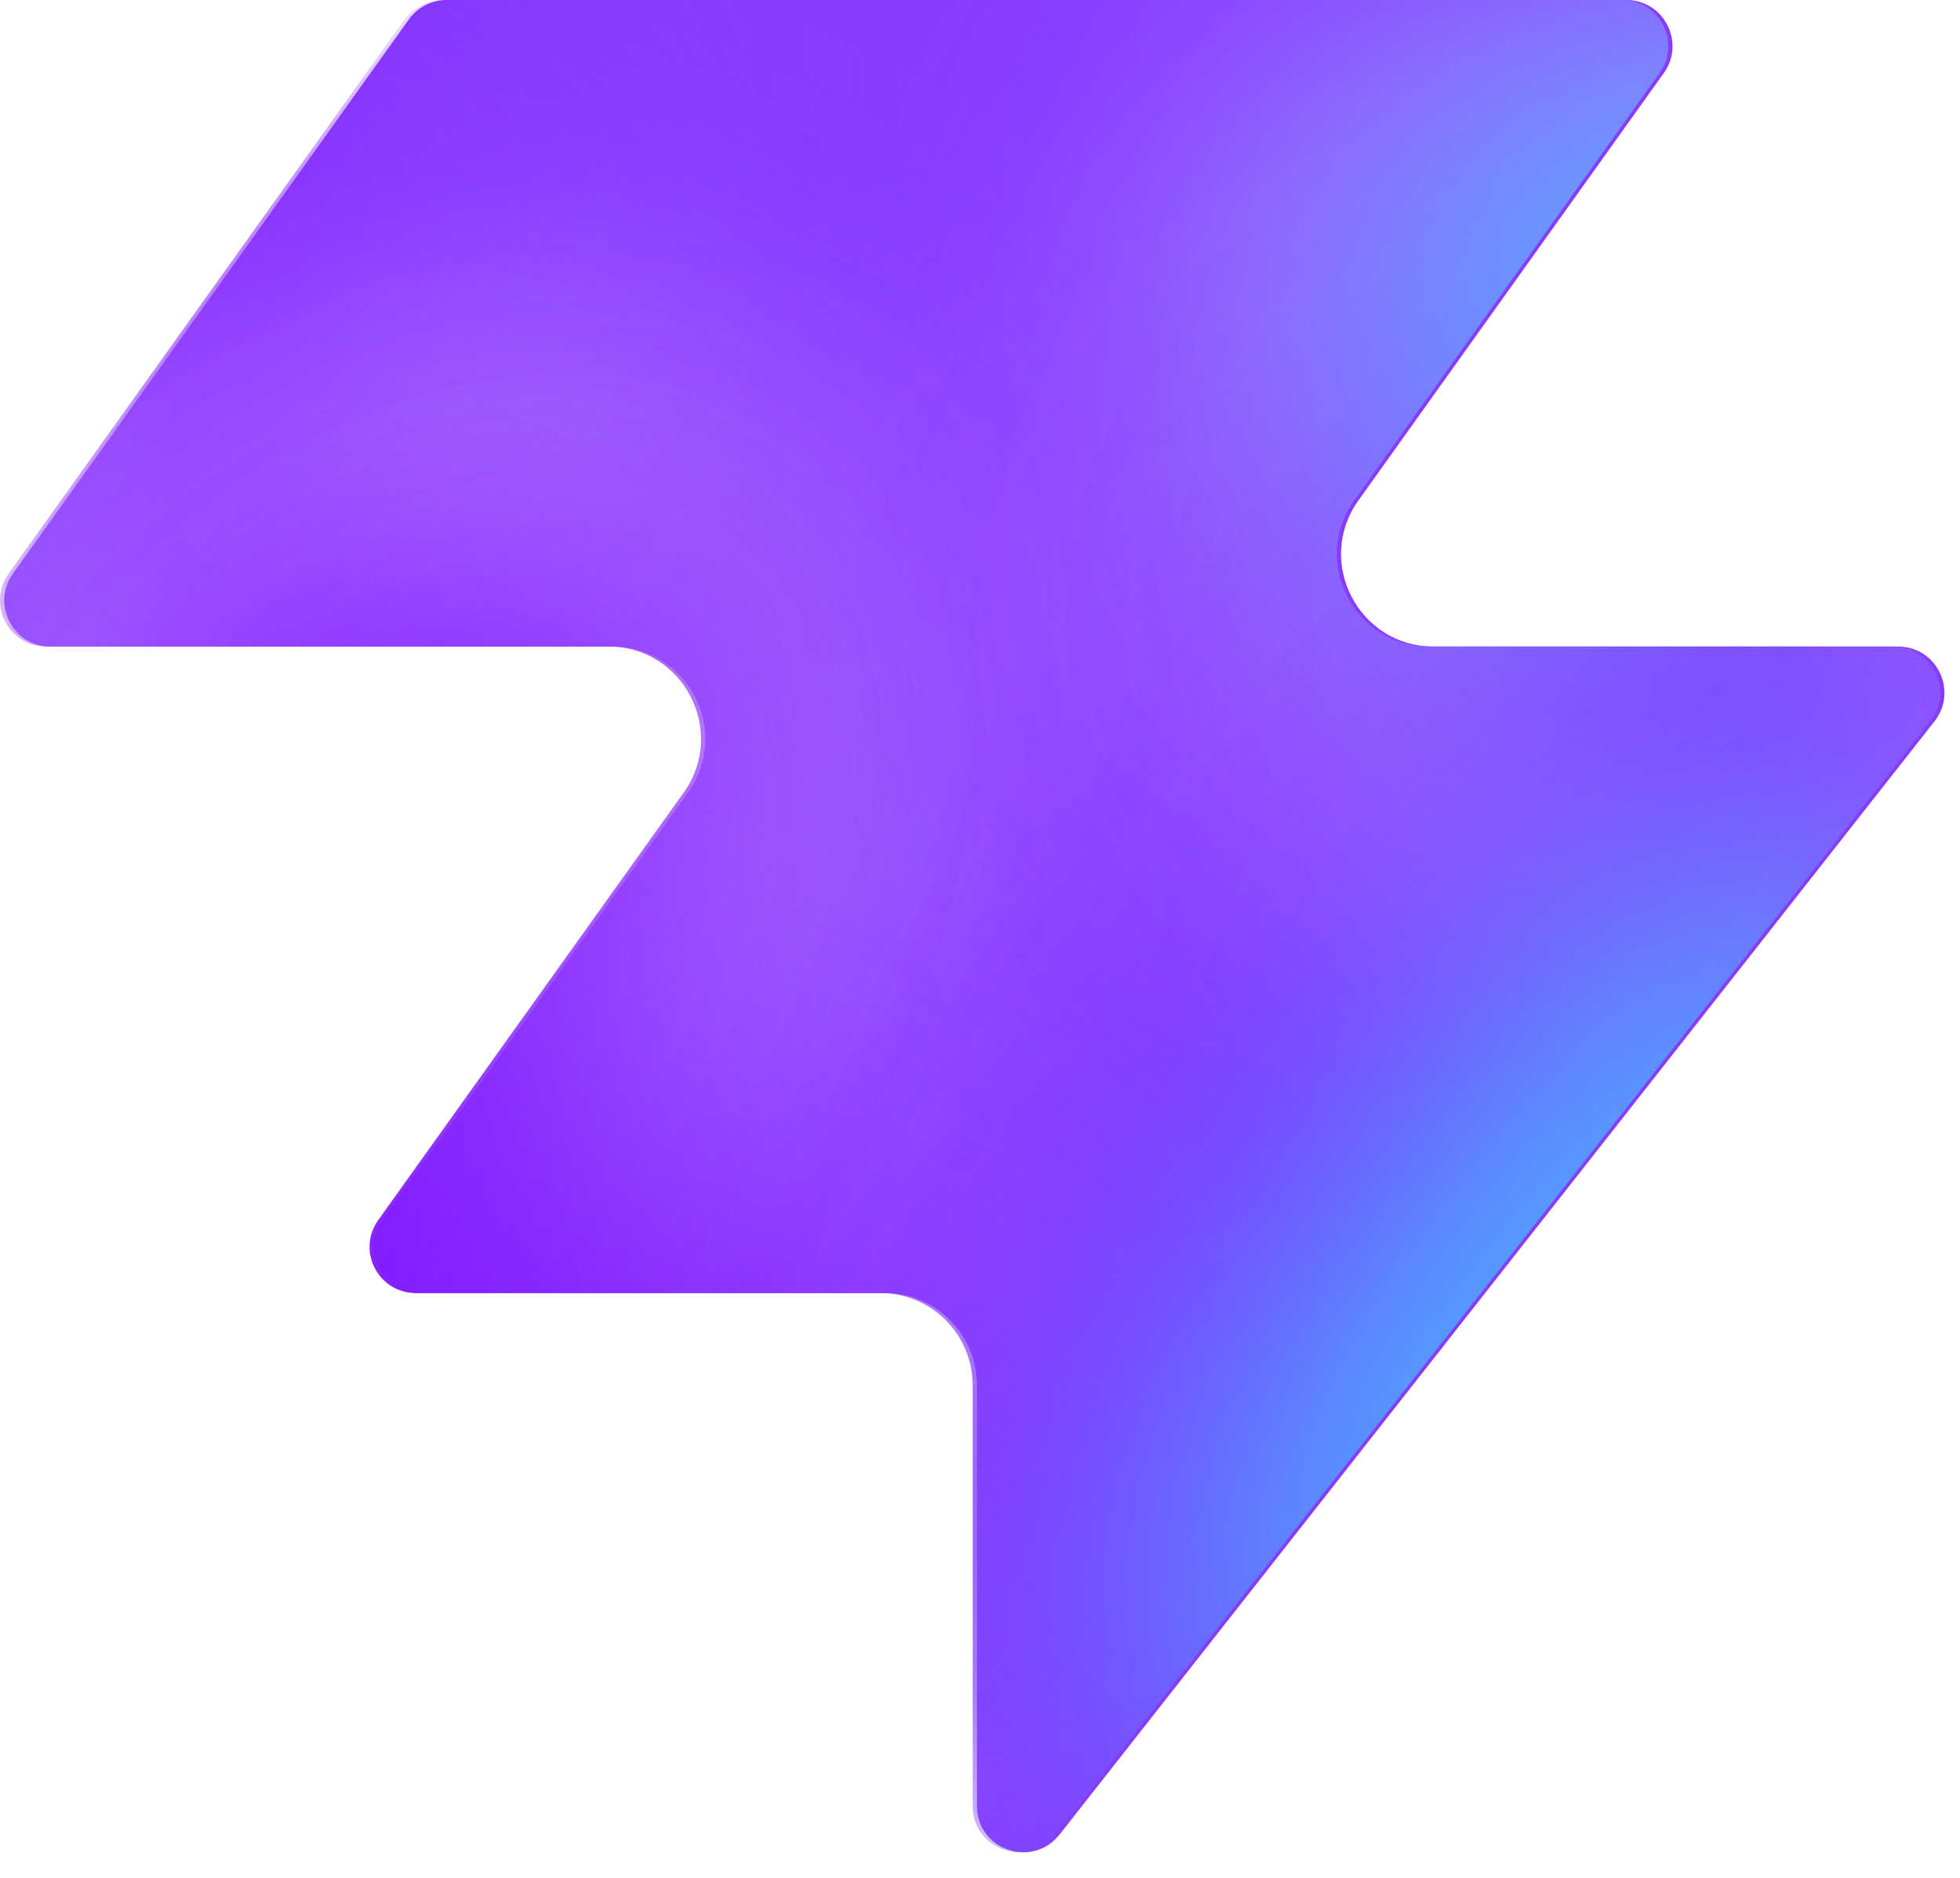
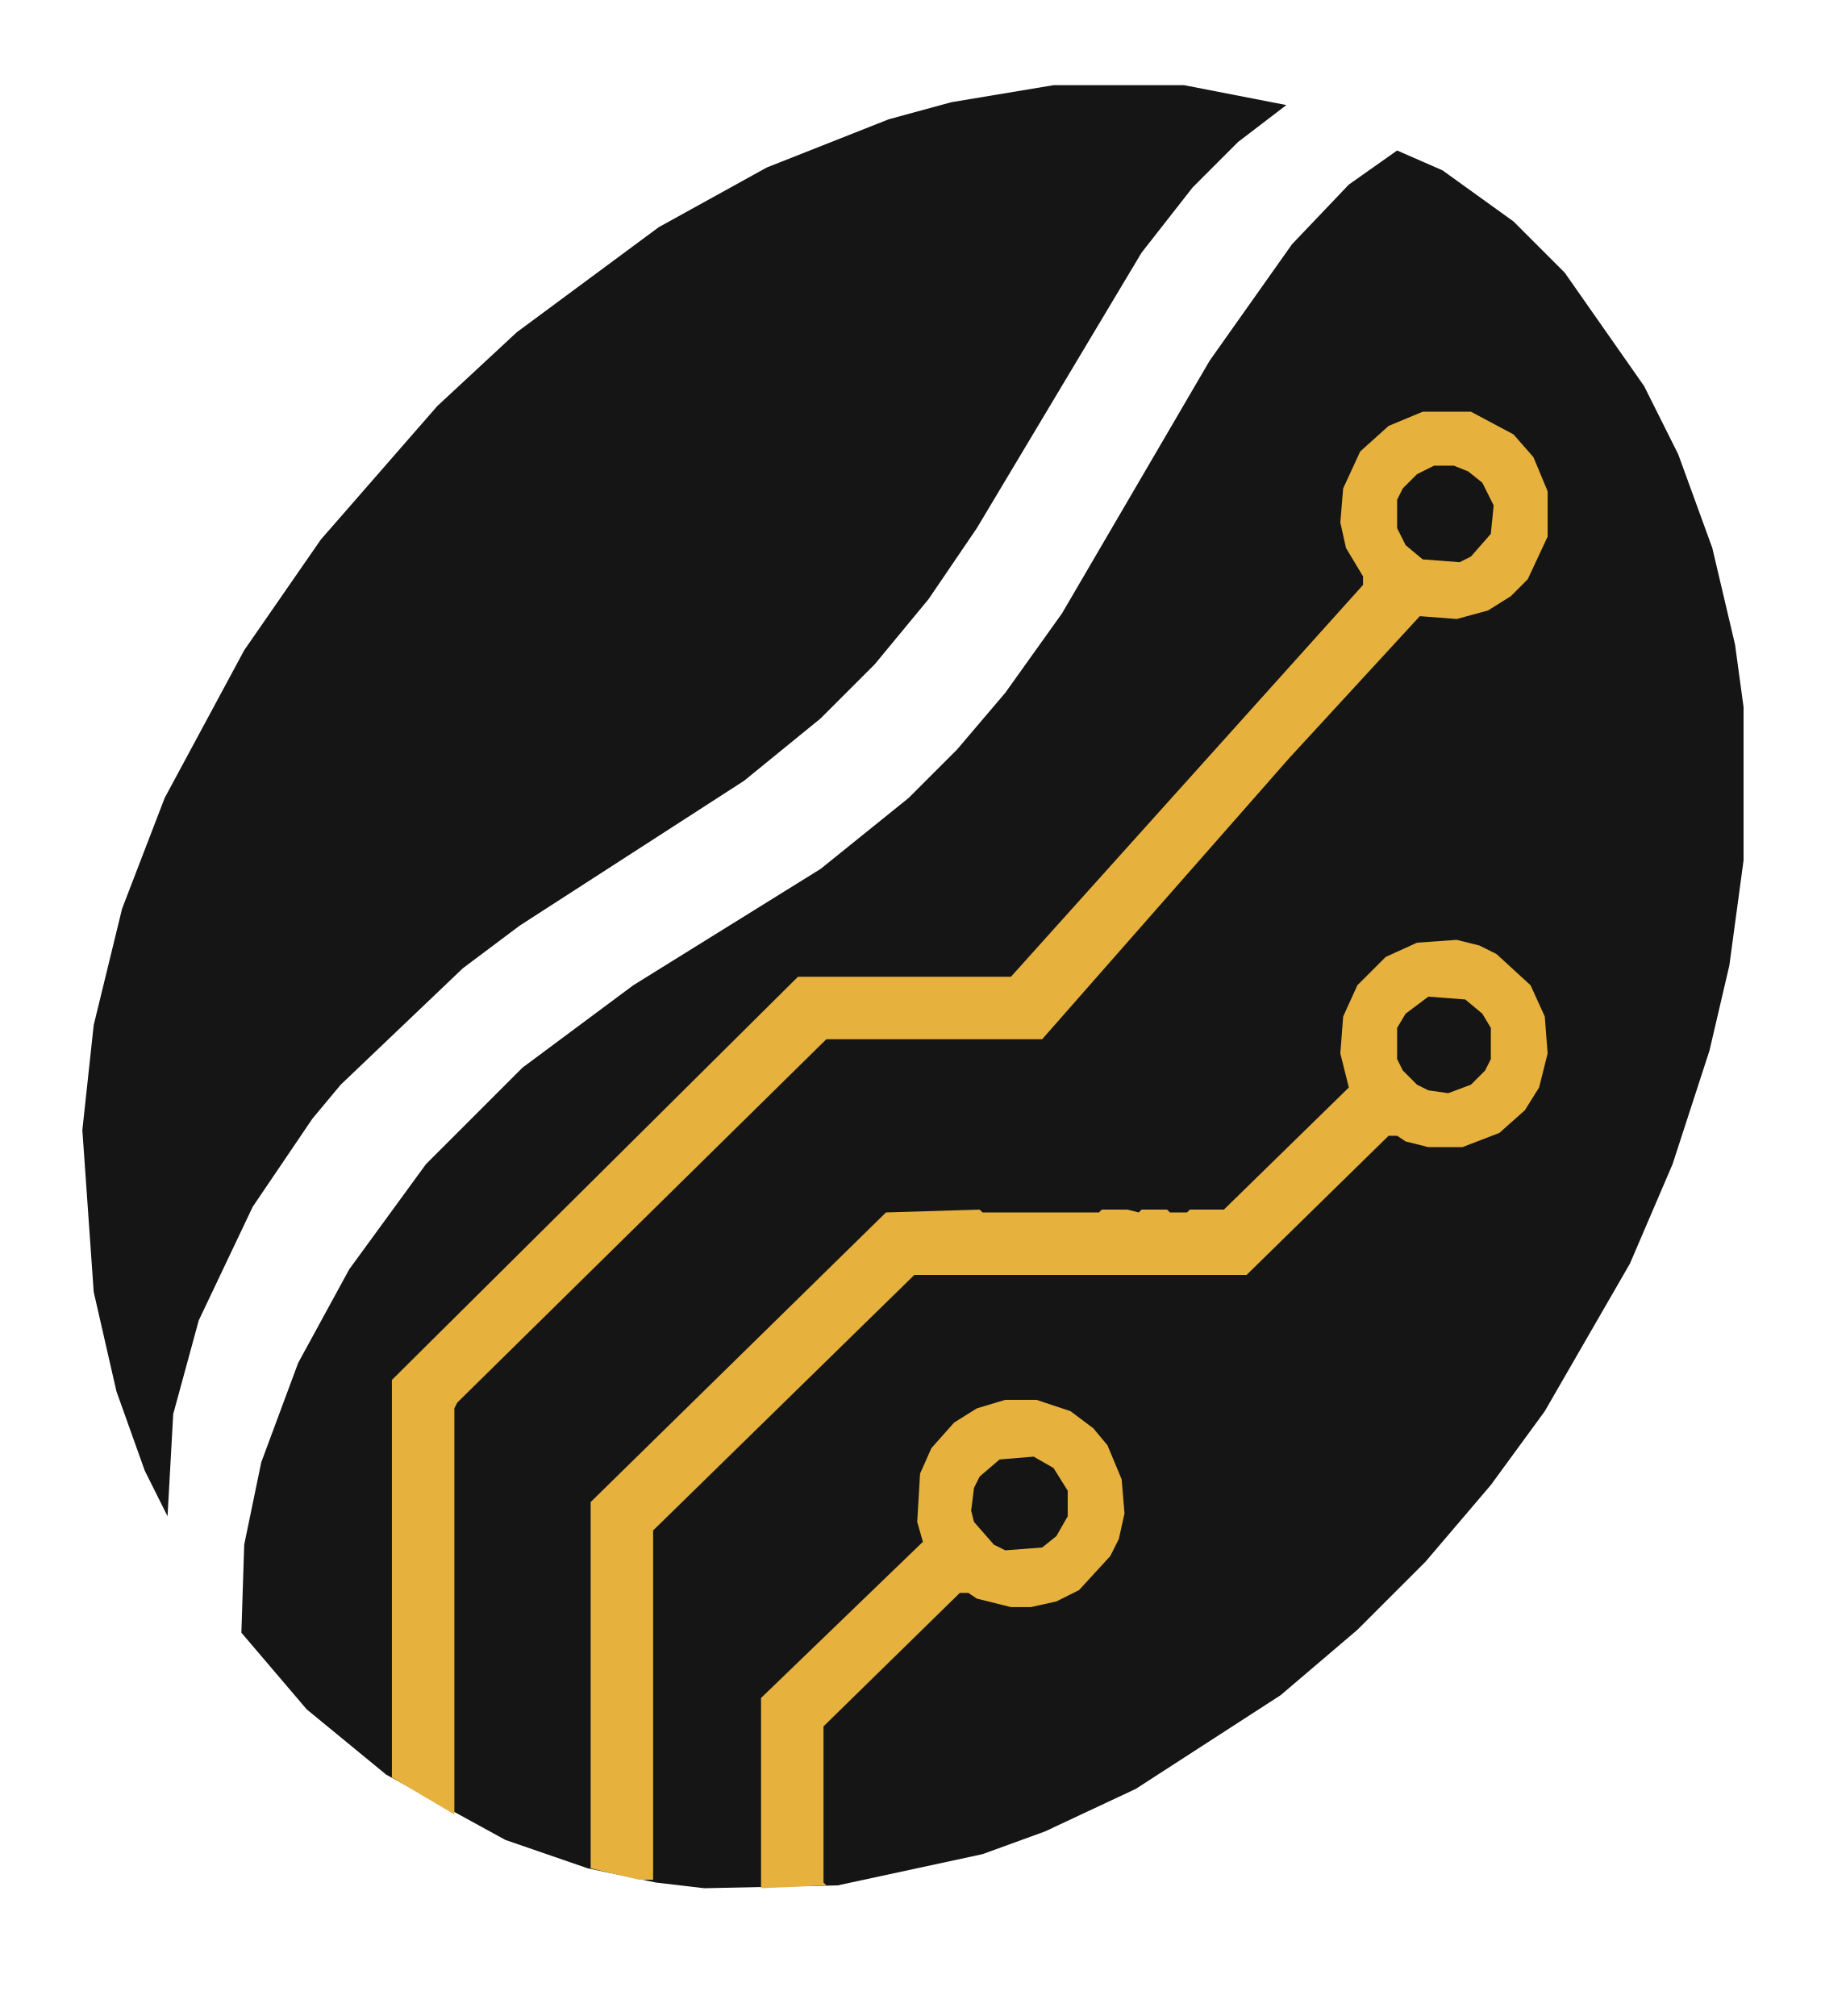
- <svg xmlns="http://www.w3.org/2000/svg" width="48" height="46" fill="none" viewBox="0 0 48 46">
-   <path fill="#863bff" d="M25.946 44.938c-.664.845-2.021.375-2.021-.698V33.937a2.26 2.26 0 0 0-2.262-2.262H10.287c-.92 0-1.456-1.04-.92-1.788l7.48-10.471c1.07-1.497 0-3.578-1.842-3.578H1.237c-.92 0-1.456-1.04-.92-1.788L10.013.474c.214-.297.556-.474.92-.474h28.894c.92 0 1.456 1.04.92 1.788l-7.48 10.471c-1.07 1.498 0 3.579 1.842 3.579h11.377c.943 0 1.473 1.088.89 1.83L25.947 44.94z" style="fill:#863bff;fill:color(display-p3 .525 .23 1);fill-opacity:1" />
-   <mask id="a" width="48" height="46" x="0" y="0" maskUnits="userSpaceOnUse" style="mask-type:alpha">
-     <path fill="#000" d="M25.842 44.938c-.664.844-2.021.375-2.021-.698V33.937a2.26 2.26 0 0 0-2.262-2.262H10.183c-.92 0-1.456-1.04-.92-1.788l7.48-10.471c1.07-1.498 0-3.579-1.842-3.579H1.133c-.92 0-1.456-1.04-.92-1.787L9.91.473c.214-.297.556-.474.92-.474h28.894c.92 0 1.456 1.04.92 1.788l-7.48 10.471c-1.07 1.498 0 3.578 1.842 3.578h11.377c.943 0 1.473 1.088.89 1.832L25.843 44.94z" style="fill:#000;fill-opacity:1" />
-   </mask>
-   <g mask="url(#a)">
-     <g filter="url(#b)">
-       <ellipse cx="5.508" cy="14.704" fill="#ede6ff" rx="5.508" ry="14.704" style="fill:#ede6ff;fill:color(display-p3 .927 .903 1);fill-opacity:1" transform="matrix(.00324 1 1 -.00324 -4.47 31.516)" />
-     </g>
-     <g filter="url(#c)">
-       <ellipse cx="10.399" cy="29.851" fill="#ede6ff" rx="10.399" ry="29.851" style="fill:#ede6ff;fill:color(display-p3 .927 .903 1);fill-opacity:1" transform="matrix(.00324 1 1 -.00324 -39.328 7.883)" />
-     </g>
-     <g filter="url(#d)">
-       <ellipse cx="5.508" cy="30.487" fill="#7e14ff" rx="5.508" ry="30.487" style="fill:#7e14ff;fill:color(display-p3 .492 .077 1);fill-opacity:1" transform="rotate(89.814 -25.913 -14.639)scale(1 -1)" />
-     </g>
-     <g filter="url(#e)">
-       <ellipse cx="5.508" cy="30.599" fill="#7e14ff" rx="5.508" ry="30.599" style="fill:#7e14ff;fill:color(display-p3 .492 .077 1);fill-opacity:1" transform="rotate(89.814 -32.644 -3.334)scale(1 -1)" />
-     </g>
-     <g filter="url(#f)">
-       <ellipse cx="5.508" cy="30.599" fill="#7e14ff" rx="5.508" ry="30.599" style="fill:#7e14ff;fill:color(display-p3 .492 .077 1);fill-opacity:1" transform="matrix(.00324 1 1 -.00324 -34.34 30.47)" />
-     </g>
-     <g filter="url(#g)">
-       <ellipse cx="14.072" cy="22.078" fill="#ede6ff" rx="14.072" ry="22.078" style="fill:#ede6ff;fill:color(display-p3 .927 .903 1);fill-opacity:1" transform="rotate(93.35 24.506 48.493)scale(-1 1)" />
-     </g>
-     <g filter="url(#h)">
-       <ellipse cx="3.47" cy="21.501" fill="#7e14ff" rx="3.47" ry="21.501" style="fill:#7e14ff;fill:color(display-p3 .492 .077 1);fill-opacity:1" transform="rotate(89.009 28.708 47.59)scale(-1 1)" />
-     </g>
-     <g filter="url(#i)">
-       <ellipse cx="3.47" cy="21.501" fill="#7e14ff" rx="3.47" ry="21.501" style="fill:#7e14ff;fill:color(display-p3 .492 .077 1);fill-opacity:1" transform="rotate(89.009 28.708 47.59)scale(-1 1)" />
-     </g>
-     <g filter="url(#j)">
-       <ellipse cx=".387" cy="8.972" fill="#7e14ff" rx="4.407" ry="29.108" style="fill:#7e14ff;fill:color(display-p3 .492 .077 1);fill-opacity:1" transform="rotate(39.51 .387 8.972)" />
-     </g>
-     <g filter="url(#k)">
-       <ellipse cx="47.523" cy="-6.092" fill="#7e14ff" rx="4.407" ry="29.108" style="fill:#7e14ff;fill:color(display-p3 .492 .077 1);fill-opacity:1" transform="rotate(37.892 47.523 -6.092)" />
-     </g>
-     <g filter="url(#l)">
-       <ellipse cx="41.412" cy="6.333" fill="#47bfff" rx="5.971" ry="9.665" style="fill:#47bfff;fill:color(display-p3 .28 .748 1);fill-opacity:1" transform="rotate(37.892 41.412 6.333)" />
-     </g>
-     <g filter="url(#m)">
-       <ellipse cx="-1.879" cy="38.332" fill="#7e14ff" rx="4.407" ry="29.108" style="fill:#7e14ff;fill:color(display-p3 .492 .077 1);fill-opacity:1" transform="rotate(37.892 -1.88 38.332)" />
-     </g>
-     <g filter="url(#n)">
-       <ellipse cx="-1.879" cy="38.332" fill="#7e14ff" rx="4.407" ry="29.108" style="fill:#7e14ff;fill:color(display-p3 .492 .077 1);fill-opacity:1" transform="rotate(37.892 -1.88 38.332)" />
-     </g>
-     <g filter="url(#o)">
-       <ellipse cx="35.651" cy="29.907" fill="#7e14ff" rx="4.407" ry="29.108" style="fill:#7e14ff;fill:color(display-p3 .492 .077 1);fill-opacity:1" transform="rotate(37.892 35.651 29.907)" />
-     </g>
-     <g filter="url(#p)">
-       <ellipse cx="38.418" cy="32.4" fill="#47bfff" rx="5.971" ry="15.297" style="fill:#47bfff;fill:color(display-p3 .28 .748 1);fill-opacity:1" transform="rotate(37.892 38.418 32.4)" />
-     </g>
+ <svg xmlns="http://www.w3.org/2000/svg" viewBox="445 168 650 710">
+   <path fill="#151515" d="M 953 228 L 937 221 L 920 233 L 900 254 L 871 295 L 819 384 L 799 412 L 782 432 L 765 449 L 734 474 L 668 515 L 629 544 L 595 578 L 568 615 L 550 648 L 537 683 L 531 712 L 530 743 L 553 770 L 581 793 L 623 816 L 652 826 L 676 831 L 693 833 L 740 832 L 791 821 L 813 813 L 845 798 L 896 765 L 923 742 L 947 718 L 970 691 L 989 665 L 1019 613 L 1034 578 L 1047 538 L 1054 508 L 1059 471 L 1059 417 L 1056 395 L 1048 361 L 1036 328 L 1024 304 L 996 264 L 978 246 Z" />
+   <path fill="#151515" d="M 898 205 L 862 198 L 816 198 L 780 204 L 758 210 L 715 227 L 677 248 L 627 285 L 599 311 L 558 358 L 531 397 L 503 449 L 488 488 L 478 529 L 474 566 L 478 623 L 486 658 L 496 686 L 504 702 L 506 666 L 515 633 L 534 593 L 555 562 L 565 550 L 608 509 L 628 494 L 707 443 L 734 421 L 753 402 L 772 379 L 789 354 L 847 257 L 865 234 L 881 218 Z" />
+   <g fill="#E6B13D" fill-rule="evenodd">
+     <path d="M 822 665 L 810 661 L 799 661 L 789 664 L 781 669 L 773 678 L 769 687 L 768 704 L 770 711 L 713 766 L 713 833 L 736 832 L 735 831 L 735 776 L 783 729 L 786 729 L 789 731 L 801 734 L 808 734 L 817 732 L 825 728 L 836 716 L 839 710 L 841 701 L 840 689 L 835 677 L 830 671 Z M 797 682 L 809 681 L 816 685 L 821 693 L 821 702 L 817 709 L 812 713 L 799 714 L 795 712 L 788 704 L 787 700 L 788 692 L 790 688 Z M 984 515 L 972 504 L 966 501 L 958 499 L 944 500 L 933 505 L 923 515 L 918 526 L 917 539 L 920 551 L 876 594 L 864 594 L 863 595 L 857 595 L 856 594 L 847 594 L 846 595 L 842 594 L 833 594 L 832 595 L 791 595 L 790 594 L 757 595 L 653 697 L 653 826 L 670 830 L 675 830 L 675 707 L 767 617 L 884 617 L 934 568 L 937 568 L 940 570 L 948 572 L 960 572 L 973 567 L 982 559 L 987 551 L 990 539 L 989 526 Z M 948 519 L 961 520 L 967 525 L 970 530 L 970 541 L 968 545 L 963 550 L 955 553 L 948 552 L 944 550 L 939 545 L 937 541 L 937 530 L 940 525 Z M 978 321 L 963 313 L 946 313 L 934 318 L 924 327 L 918 340 L 917 352 L 919 361 L 925 371 L 925 374 L 801 512 L 726 512 L 583 654 L 583 794 L 605 807 L 605 664 L 606 662 L 736 534 L 812 534 L 899 435 L 945 385 L 958 386 L 969 383 L 977 378 L 983 372 L 990 357 L 990 341 L 985 329 Z M 950 332 L 957 332 L 962 334 L 967 338 L 971 346 L 970 356 L 963 364 L 959 366 L 946 365 L 940 360 L 937 354 L 937 344 L 939 340 L 944 335 Z" />
  </g>
-   <defs>
-     <filter id="b" width="60.045" height="41.654" x="-19.77" y="16.149" color-interpolation-filters="sRGB" filterUnits="userSpaceOnUse">
-       <feFlood flood-opacity="0" result="BackgroundImageFix" />
-       <feBlend in="SourceGraphic" in2="BackgroundImageFix" result="shape" />
-       <feGaussianBlur result="effect1_foregroundBlur_2002_17158" stdDeviation="7.659" />
-     </filter>
-     <filter id="c" width="90.34" height="51.437" x="-54.613" y="-7.533" color-interpolation-filters="sRGB" filterUnits="userSpaceOnUse">
-       <feFlood flood-opacity="0" result="BackgroundImageFix" />
-       <feBlend in="SourceGraphic" in2="BackgroundImageFix" result="shape" />
-       <feGaussianBlur result="effect1_foregroundBlur_2002_17158" stdDeviation="7.659" />
-     </filter>
-     <filter id="d" width="79.355" height="29.4" x="-49.64" y="2.03" color-interpolation-filters="sRGB" filterUnits="userSpaceOnUse">
-       <feFlood flood-opacity="0" result="BackgroundImageFix" />
-       <feBlend in="SourceGraphic" in2="BackgroundImageFix" result="shape" />
-       <feGaussianBlur result="effect1_foregroundBlur_2002_17158" stdDeviation="4.596" />
-     </filter>
-     <filter id="e" width="79.579" height="29.4" x="-45.045" y="20.029" color-interpolation-filters="sRGB" filterUnits="userSpaceOnUse">
-       <feFlood flood-opacity="0" result="BackgroundImageFix" />
-       <feBlend in="SourceGraphic" in2="BackgroundImageFix" result="shape" />
-       <feGaussianBlur result="effect1_foregroundBlur_2002_17158" stdDeviation="4.596" />
-     </filter>
-     <filter id="f" width="79.579" height="29.4" x="-43.513" y="21.178" color-interpolation-filters="sRGB" filterUnits="userSpaceOnUse">
-       <feFlood flood-opacity="0" result="BackgroundImageFix" />
-       <feBlend in="SourceGraphic" in2="BackgroundImageFix" result="shape" />
-       <feGaussianBlur result="effect1_foregroundBlur_2002_17158" stdDeviation="4.596" />
-     </filter>
-     <filter id="g" width="74.749" height="58.852" x="15.756" y="-17.901" color-interpolation-filters="sRGB" filterUnits="userSpaceOnUse">
-       <feFlood flood-opacity="0" result="BackgroundImageFix" />
-       <feBlend in="SourceGraphic" in2="BackgroundImageFix" result="shape" />
-       <feGaussianBlur result="effect1_foregroundBlur_2002_17158" stdDeviation="7.659" />
-     </filter>
-     <filter id="h" width="61.377" height="25.362" x="23.548" y="2.284" color-interpolation-filters="sRGB" filterUnits="userSpaceOnUse">
-       <feFlood flood-opacity="0" result="BackgroundImageFix" />
-       <feBlend in="SourceGraphic" in2="BackgroundImageFix" result="shape" />
-       <feGaussianBlur result="effect1_foregroundBlur_2002_17158" stdDeviation="4.596" />
-     </filter>
-     <filter id="i" width="61.377" height="25.362" x="23.548" y="2.284" color-interpolation-filters="sRGB" filterUnits="userSpaceOnUse">
-       <feFlood flood-opacity="0" result="BackgroundImageFix" />
-       <feBlend in="SourceGraphic" in2="BackgroundImageFix" result="shape" />
-       <feGaussianBlur result="effect1_foregroundBlur_2002_17158" stdDeviation="4.596" />
-     </filter>
-     <filter id="j" width="56.045" height="63.649" x="-27.636" y="-22.853" color-interpolation-filters="sRGB" filterUnits="userSpaceOnUse">
-       <feFlood flood-opacity="0" result="BackgroundImageFix" />
-       <feBlend in="SourceGraphic" in2="BackgroundImageFix" result="shape" />
-       <feGaussianBlur result="effect1_foregroundBlur_2002_17158" stdDeviation="4.596" />
-     </filter>
-     <filter id="k" width="54.814" height="64.646" x="20.116" y="-38.415" color-interpolation-filters="sRGB" filterUnits="userSpaceOnUse">
-       <feFlood flood-opacity="0" result="BackgroundImageFix" />
-       <feBlend in="SourceGraphic" in2="BackgroundImageFix" result="shape" />
-       <feGaussianBlur result="effect1_foregroundBlur_2002_17158" stdDeviation="4.596" />
-     </filter>
-     <filter id="l" width="33.541" height="35.313" x="24.641" y="-11.323" color-interpolation-filters="sRGB" filterUnits="userSpaceOnUse">
-       <feFlood flood-opacity="0" result="BackgroundImageFix" />
-       <feBlend in="SourceGraphic" in2="BackgroundImageFix" result="shape" />
-       <feGaussianBlur result="effect1_foregroundBlur_2002_17158" stdDeviation="4.596" />
-     </filter>
-     <filter id="m" width="54.814" height="64.646" x="-29.286" y="6.009" color-interpolation-filters="sRGB" filterUnits="userSpaceOnUse">
-       <feFlood flood-opacity="0" result="BackgroundImageFix" />
-       <feBlend in="SourceGraphic" in2="BackgroundImageFix" result="shape" />
-       <feGaussianBlur result="effect1_foregroundBlur_2002_17158" stdDeviation="4.596" />
-     </filter>
-     <filter id="n" width="54.814" height="64.646" x="-29.286" y="6.009" color-interpolation-filters="sRGB" filterUnits="userSpaceOnUse">
-       <feFlood flood-opacity="0" result="BackgroundImageFix" />
-       <feBlend in="SourceGraphic" in2="BackgroundImageFix" result="shape" />
-       <feGaussianBlur result="effect1_foregroundBlur_2002_17158" stdDeviation="4.596" />
-     </filter>
-     <filter id="o" width="54.814" height="64.646" x="8.244" y="-2.416" color-interpolation-filters="sRGB" filterUnits="userSpaceOnUse">
-       <feFlood flood-opacity="0" result="BackgroundImageFix" />
-       <feBlend in="SourceGraphic" in2="BackgroundImageFix" result="shape" />
-       <feGaussianBlur result="effect1_foregroundBlur_2002_17158" stdDeviation="4.596" />
-     </filter>
-     <filter id="p" width="39.409" height="43.623" x="18.713" y="10.588" color-interpolation-filters="sRGB" filterUnits="userSpaceOnUse">
-       <feFlood flood-opacity="0" result="BackgroundImageFix" />
-       <feBlend in="SourceGraphic" in2="BackgroundImageFix" result="shape" />
-       <feGaussianBlur result="effect1_foregroundBlur_2002_17158" stdDeviation="4.596" />
-     </filter>
-   </defs>
</svg>
